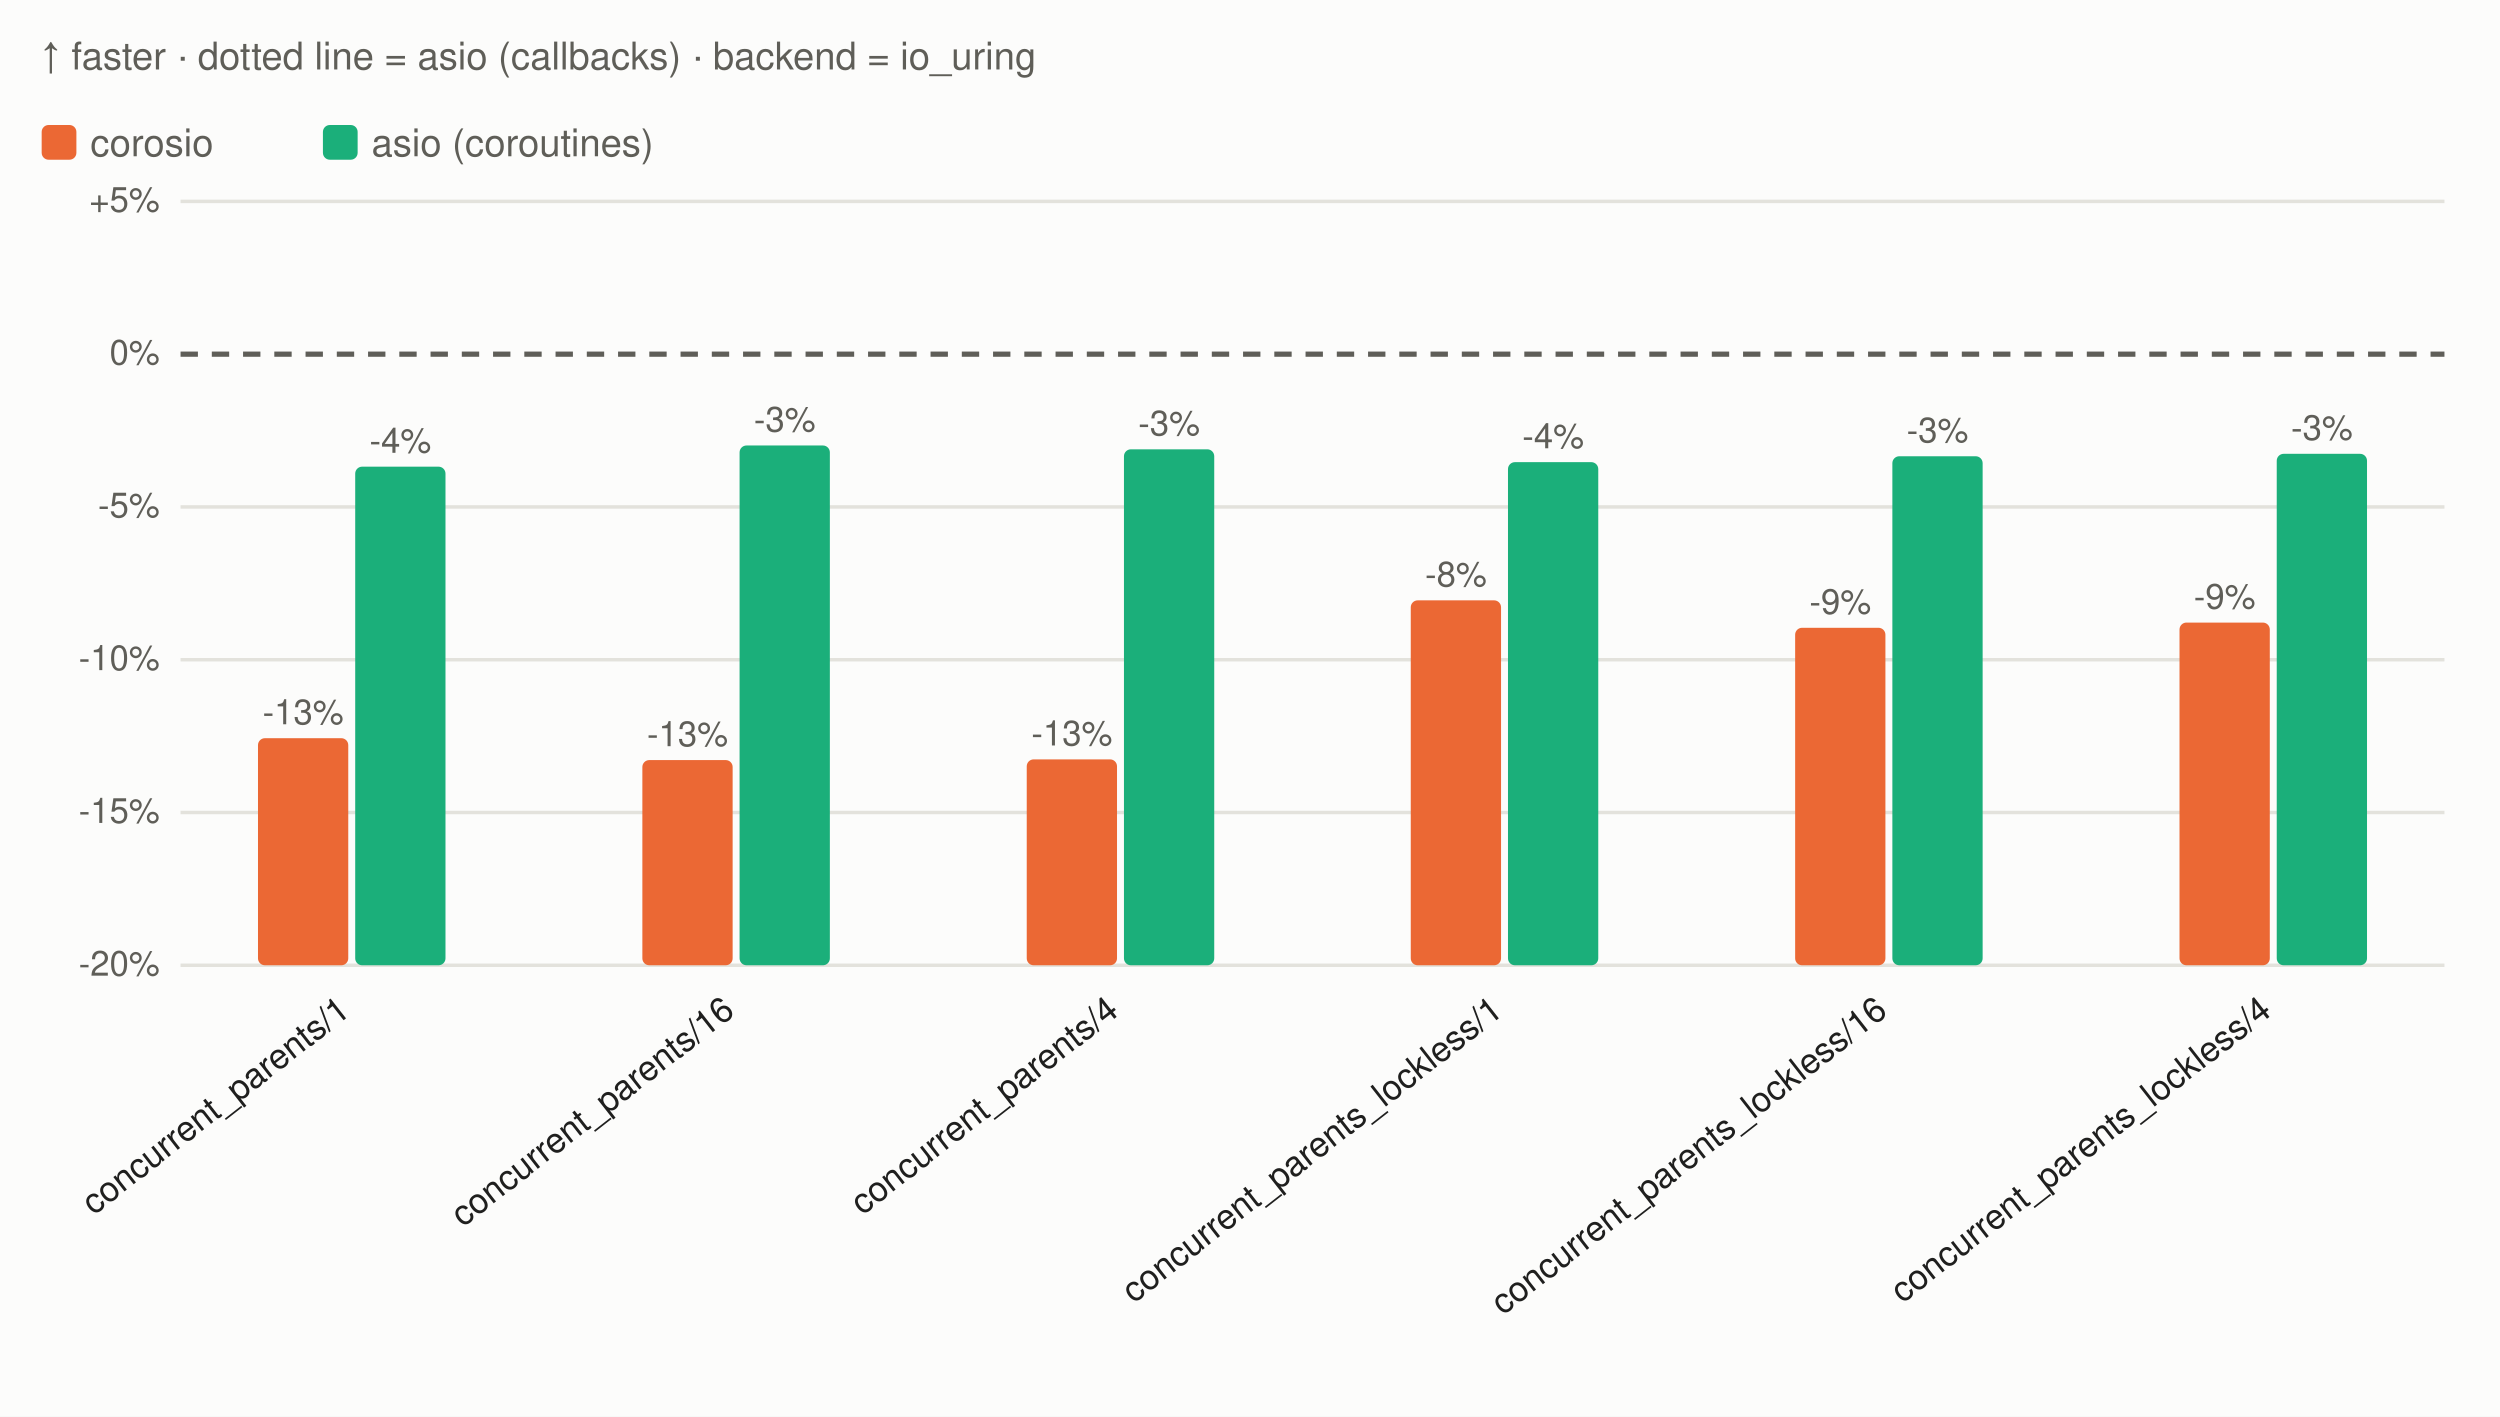
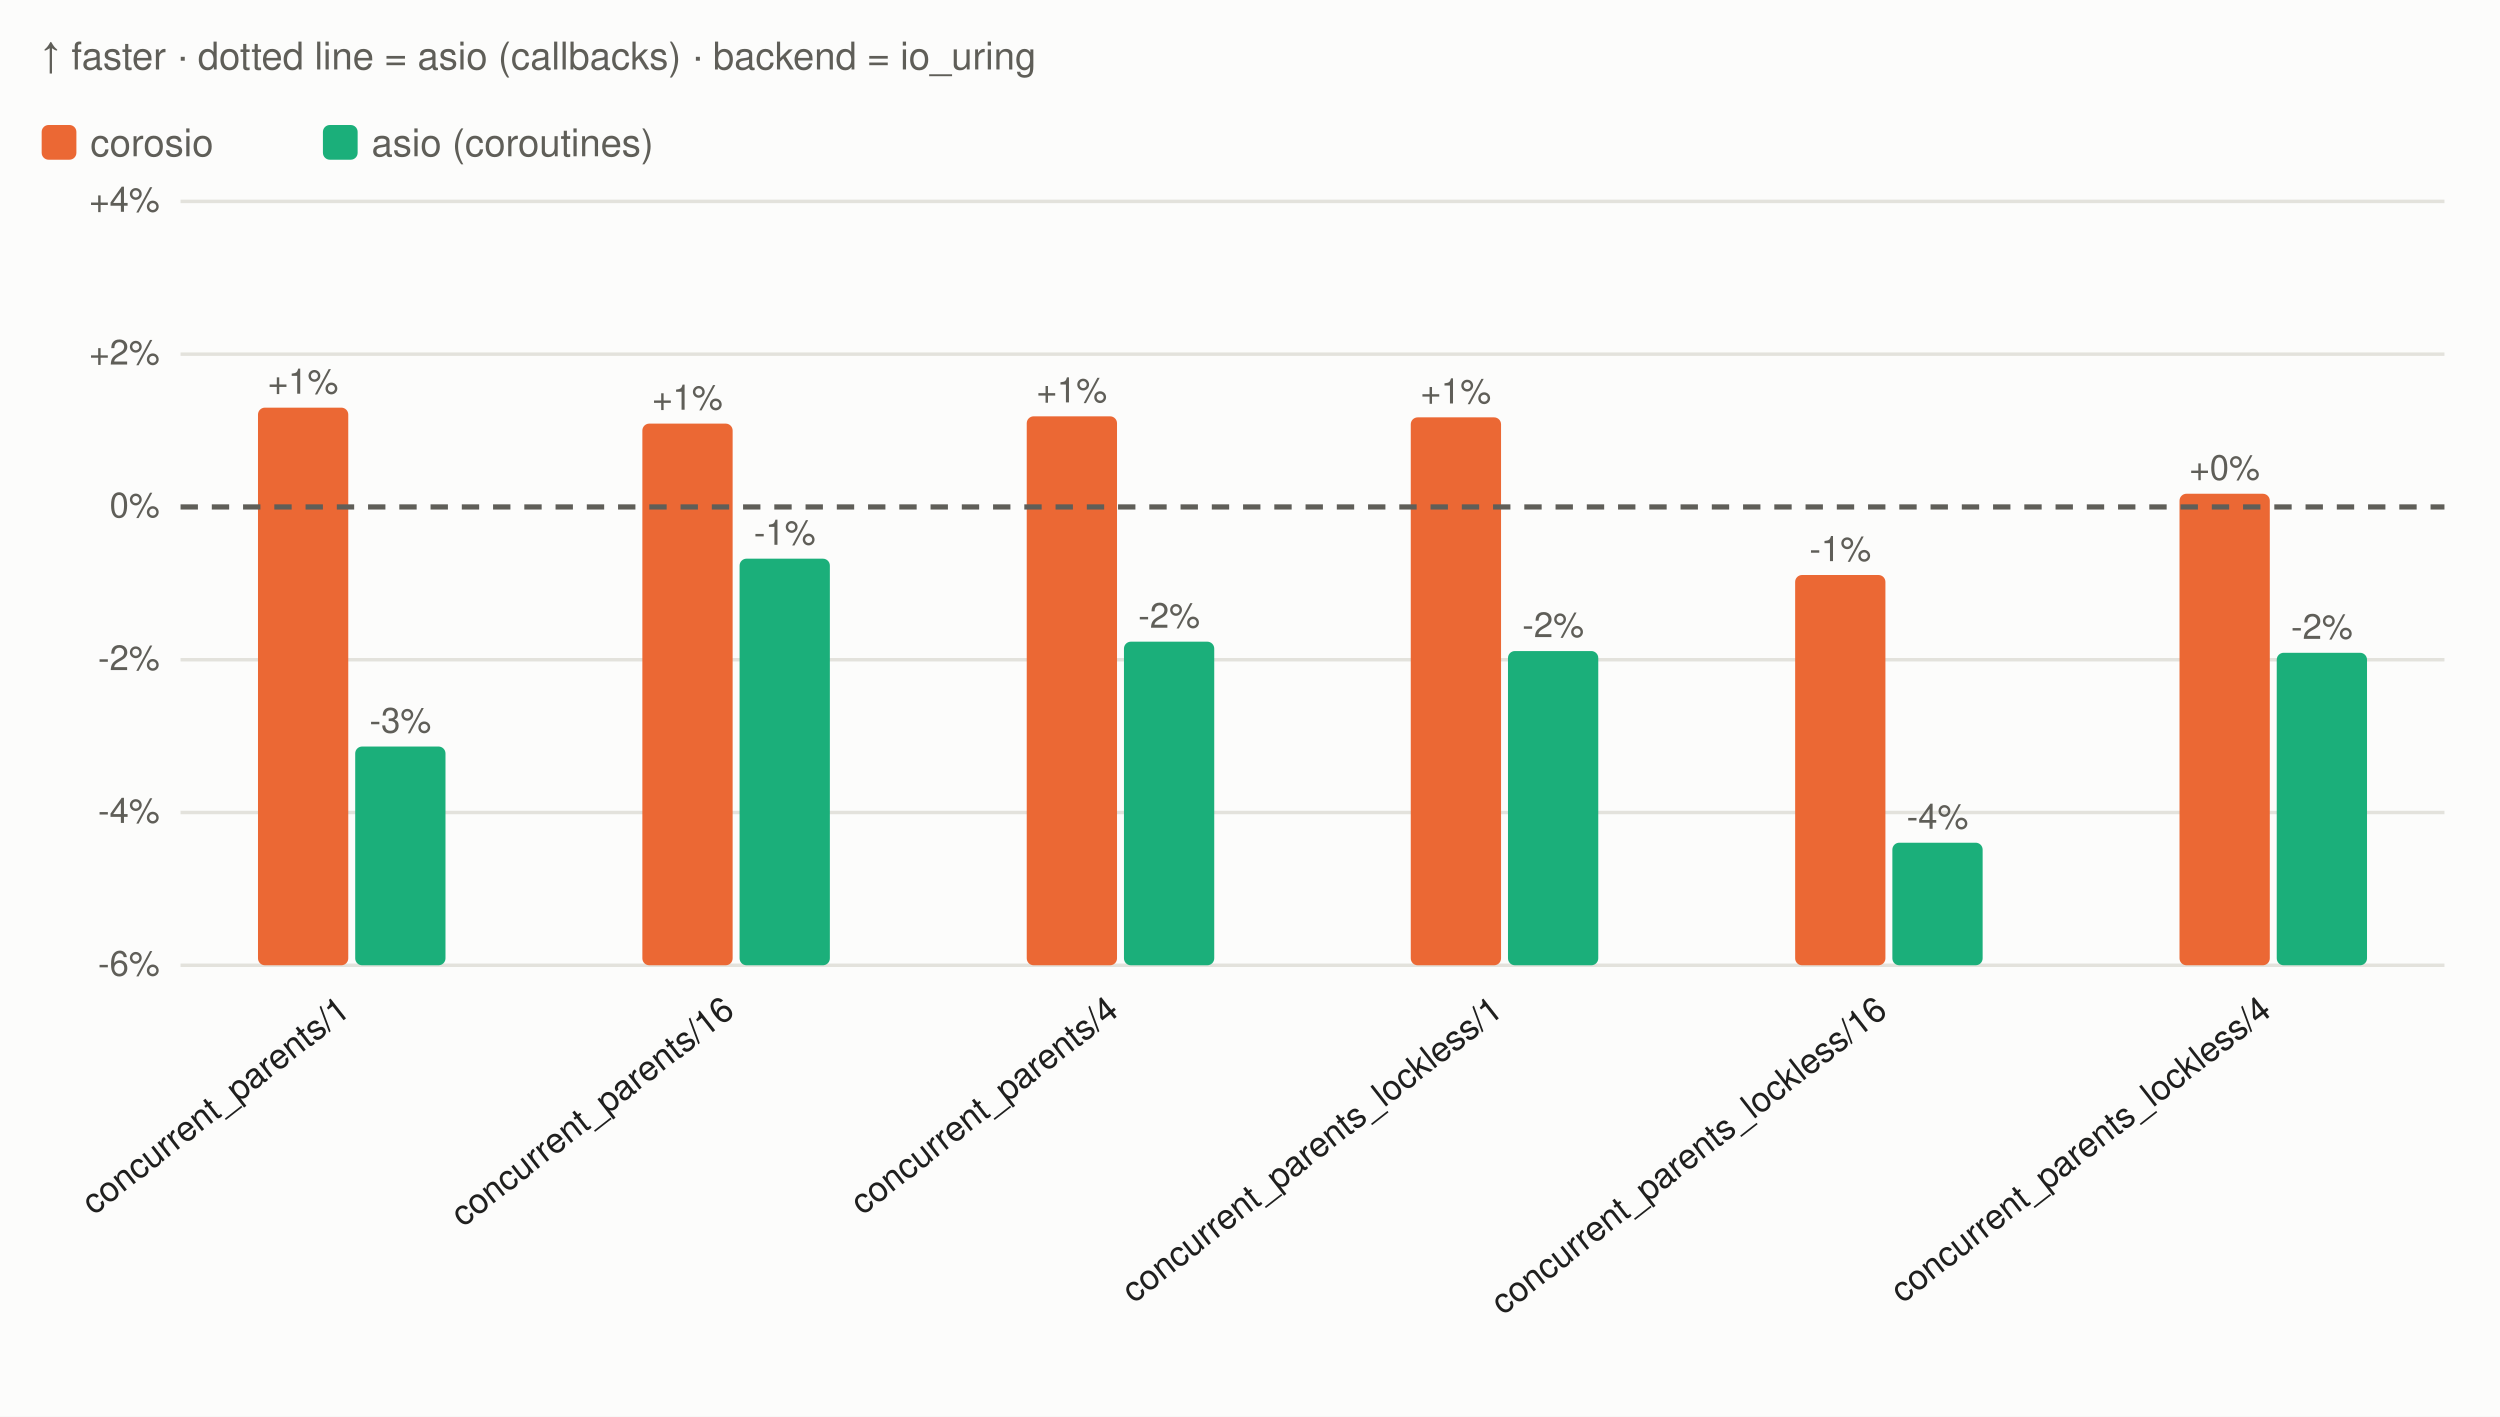
<svg xmlns="http://www.w3.org/2000/svg" class="bch-chart" width="720" height="408" viewBox="0 0 720 408">
  <style>.bch-chart{width:100%;height:auto;overflow:visible}.imageblock.bch-block{align-items:stretch}.imageblock.bch-block .content{width:100%}.bch-seg-label{fill:#ffffff;font-weight:700}html.dark .bch-exact&gt;summary.title,html.dark .bch-exact summary.title{color:var(--text-main-text-primary,#ffffff)}.boostlook .doc .openblock.bch-card{border:1px solid var(--border-border-secondary,#e3e2dc);border-radius:10px;padding:14px 14px 4px;margin-top:1.4rem;margin-bottom:1.4rem}.boostlook .doc .bch-card .imageblock.bch-block{margin-top:0;margin-bottom:0.25rem}.boostlook .doc .bch-card details.bch-exact{margin-top:0;margin-bottom:0.5rem;margin-left:0}.boostlook .doc .bch-card details.bch-exact&gt;summary{margin-left:2rem}.boostlook .doc .bch-card table.stretch,.boostlook #content .bch-card table.stretch{width:100%;margin-left:0;font-size:0.88em}.boostlook .doc .bch-card table.stretch td,.boostlook .doc .bch-card table.stretch th{padding:0.3rem 0.55rem}@media (prefers-color-scheme: dark) {.bch-surface{fill:#1a1a19}.bch-ink{fill:#ffffff}.bch-ink2{fill:#c3c2b7}.bch-grid{stroke:#3a3a38}.bch-zero{stroke:#c3c2b7}.bch-s-native{fill:#3987e5}.bch-s-uring{fill:#d95926}.bch-s-cb{fill:#199e70}.bch-div-pos{fill:#3987e5}.bch-div-neg{fill:#e66767}.bch-div-mid{fill:#383835}}html:not(.dark) .bch-surface{fill:transparent}html:not(.dark) .bch-ink{fill:#1f1f1e}html:not(.dark) .bch-ink2{fill:#5f5e58}html:not(.dark) .bch-grid{stroke:#e3e2dc}html:not(.dark) .bch-zero{stroke:#5f5e58}html:not(.dark) .bch-s-native{fill:#2a78d6}html:not(.dark) .bch-s-uring{fill:#eb6834}html:not(.dark) .bch-s-cb{fill:#1baf7a}html:not(.dark) .bch-div-pos{fill:#2a78d6}html:not(.dark) .bch-div-neg{fill:#e34948}html:not(.dark) .bch-div-mid{fill:#f0efec}html.dark .bch-surface{fill:transparent}html.dark .bch-ink{fill:#ffffff}html.dark .bch-ink2{fill:#c3c2b7}html.dark .bch-grid{stroke:#3a3a38}html.dark .bch-zero{stroke:#c3c2b7}html.dark .bch-s-native{fill:#3987e5}html.dark .bch-s-uring{fill:#d95926}html.dark .bch-s-cb{fill:#199e70}html.dark .bch-div-pos{fill:#3987e5}html.dark .bch-div-neg{fill:#e66767}html.dark .bch-div-mid{fill:#383835}</style>
  <rect width="720" height="408" class="bch-surface" fill="#fcfcfb" />
  <text x="12" y="20" font-family="-apple-system,Segoe UI,Helvetica,Arial,sans-serif" font-size="11" class="bch-ink2" fill="#5f5e58">↑ faster · dotted line = asio (callbacks) · backend = io_uring</text>
  <rect x="12" y="36" width="10" height="10" rx="2" class="bch-s-uring" fill="#eb6834" />
  <text x="26" y="45" font-family="-apple-system,Segoe UI,Helvetica,Arial,sans-serif" font-size="11" class="bch-ink2" fill="#5f5e58">corosio</text>
  <rect x="93" y="36" width="10" height="10" rx="2" class="bch-s-cb" fill="#1baf7a" />
  <text x="107" y="45" font-family="-apple-system,Segoe UI,Helvetica,Arial,sans-serif" font-size="11" class="bch-ink2" fill="#5f5e58">asio (coroutines)</text>
  <line x1="52" y1="278.0" x2="704" y2="278.0" class="bch-grid" stroke="#e3e2dc" stroke-width="1" />
-   <text x="46" y="281.0" font-family="-apple-system,Segoe UI,Helvetica,Arial,sans-serif" font-size="10" class="bch-ink2" fill="#5f5e58" text-anchor="end">-20%</text>
+   <text x="46" y="281.0" font-family="-apple-system,Segoe UI,Helvetica,Arial,sans-serif" font-size="10" class="bch-ink2" fill="#5f5e58" text-anchor="end">-6%</text>
  <line x1="52" y1="234.0" x2="704" y2="234.0" class="bch-grid" stroke="#e3e2dc" stroke-width="1" />
-   <text x="46" y="237.0" font-family="-apple-system,Segoe UI,Helvetica,Arial,sans-serif" font-size="10" class="bch-ink2" fill="#5f5e58" text-anchor="end">-15%</text>
+   <text x="46" y="237.0" font-family="-apple-system,Segoe UI,Helvetica,Arial,sans-serif" font-size="10" class="bch-ink2" fill="#5f5e58" text-anchor="end">-4%</text>
  <line x1="52" y1="190.0" x2="704" y2="190.0" class="bch-grid" stroke="#e3e2dc" stroke-width="1" />
-   <text x="46" y="193.0" font-family="-apple-system,Segoe UI,Helvetica,Arial,sans-serif" font-size="10" class="bch-ink2" fill="#5f5e58" text-anchor="end">-10%</text>
-   <line x1="52" y1="146.0" x2="704" y2="146.0" class="bch-grid" stroke="#e3e2dc" stroke-width="1" />
-   <text x="46" y="149.0" font-family="-apple-system,Segoe UI,Helvetica,Arial,sans-serif" font-size="10" class="bch-ink2" fill="#5f5e58" text-anchor="end">-5%</text>
+   <text x="46" y="193.0" font-family="-apple-system,Segoe UI,Helvetica,Arial,sans-serif" font-size="10" class="bch-ink2" fill="#5f5e58" text-anchor="end">-2%</text>
+   <line x1="52" y1="102.0" x2="704" y2="102.0" class="bch-grid" stroke="#e3e2dc" stroke-width="1" />
+   <text x="46" y="105.0" font-family="-apple-system,Segoe UI,Helvetica,Arial,sans-serif" font-size="10" class="bch-ink2" fill="#5f5e58" text-anchor="end">+2%</text>
  <line x1="52" y1="58.0" x2="704" y2="58.0" class="bch-grid" stroke="#e3e2dc" stroke-width="1" />
-   <text x="46" y="61.0" font-family="-apple-system,Segoe UI,Helvetica,Arial,sans-serif" font-size="10" class="bch-ink2" fill="#5f5e58" text-anchor="end">+5%</text>
-   <text x="46" y="105.0" font-family="-apple-system,Segoe UI,Helvetica,Arial,sans-serif" font-size="10" class="bch-ink2" fill="#5f5e58" text-anchor="end">0%</text>
-   <rect x="74.3" y="212.6" width="26.0" height="65.4" rx="2" class="bch-s-uring" fill="#eb6834" />
-   <text x="87.3" y="208.6" font-family="-apple-system,Segoe UI,Helvetica,Arial,sans-serif" font-size="10" class="bch-ink2" fill="#5f5e58" text-anchor="middle">-13%</text>
-   <rect x="102.3" y="134.4" width="26.0" height="143.6" rx="2" class="bch-s-cb" fill="#1baf7a" />
-   <text x="115.3" y="130.4" font-family="-apple-system,Segoe UI,Helvetica,Arial,sans-serif" font-size="10" class="bch-ink2" fill="#5f5e58" text-anchor="middle">-4%</text>
+   <text x="46" y="61.0" font-family="-apple-system,Segoe UI,Helvetica,Arial,sans-serif" font-size="10" class="bch-ink2" fill="#5f5e58" text-anchor="end">+4%</text>
+   <text x="46" y="149.0" font-family="-apple-system,Segoe UI,Helvetica,Arial,sans-serif" font-size="10" class="bch-ink2" fill="#5f5e58" text-anchor="end">0%</text>
+   <rect x="74.3" y="117.4" width="26.0" height="160.6" rx="2" class="bch-s-uring" fill="#eb6834" />
+   <text x="87.3" y="113.4" font-family="-apple-system,Segoe UI,Helvetica,Arial,sans-serif" font-size="10" class="bch-ink2" fill="#5f5e58" text-anchor="middle">+1%</text>
+   <rect x="102.3" y="215.0" width="26.0" height="63.0" rx="2" class="bch-s-cb" fill="#1baf7a" />
+   <text x="115.3" y="211.0" font-family="-apple-system,Segoe UI,Helvetica,Arial,sans-serif" font-size="10" class="bch-ink2" fill="#5f5e58" text-anchor="middle">-3%</text>
  <text x="101.3" y="292.0" font-family="-apple-system,Segoe UI,Helvetica,Arial,sans-serif" font-size="10" class="bch-ink" fill="#1f1f1e" text-anchor="end" transform="rotate(-38 101.3 292.0)">concurrent_parents/1</text>
-   <rect x="185.0" y="218.9" width="26.0" height="59.1" rx="2" class="bch-s-uring" fill="#eb6834" />
-   <text x="198.0" y="214.9" font-family="-apple-system,Segoe UI,Helvetica,Arial,sans-serif" font-size="10" class="bch-ink2" fill="#5f5e58" text-anchor="middle">-13%</text>
-   <rect x="213.0" y="128.3" width="26.0" height="149.7" rx="2" class="bch-s-cb" fill="#1baf7a" />
-   <text x="226.0" y="124.3" font-family="-apple-system,Segoe UI,Helvetica,Arial,sans-serif" font-size="10" class="bch-ink2" fill="#5f5e58" text-anchor="middle">-3%</text>
+   <rect x="185.0" y="122.0" width="26.0" height="156.0" rx="2" class="bch-s-uring" fill="#eb6834" />
+   <text x="198.0" y="118.0" font-family="-apple-system,Segoe UI,Helvetica,Arial,sans-serif" font-size="10" class="bch-ink2" fill="#5f5e58" text-anchor="middle">+1%</text>
+   <rect x="213.0" y="160.9" width="26.0" height="117.1" rx="2" class="bch-s-cb" fill="#1baf7a" />
+   <text x="226.0" y="156.9" font-family="-apple-system,Segoe UI,Helvetica,Arial,sans-serif" font-size="10" class="bch-ink2" fill="#5f5e58" text-anchor="middle">-1%</text>
  <text x="212.0" y="292.0" font-family="-apple-system,Segoe UI,Helvetica,Arial,sans-serif" font-size="10" class="bch-ink" fill="#1f1f1e" text-anchor="end" transform="rotate(-38 212.0 292.0)">concurrent_parents/16</text>
-   <rect x="295.7" y="218.7" width="26.0" height="59.3" rx="2" class="bch-s-uring" fill="#eb6834" />
-   <text x="308.7" y="214.7" font-family="-apple-system,Segoe UI,Helvetica,Arial,sans-serif" font-size="10" class="bch-ink2" fill="#5f5e58" text-anchor="middle">-13%</text>
-   <rect x="323.7" y="129.4" width="26.0" height="148.6" rx="2" class="bch-s-cb" fill="#1baf7a" />
-   <text x="336.7" y="125.4" font-family="-apple-system,Segoe UI,Helvetica,Arial,sans-serif" font-size="10" class="bch-ink2" fill="#5f5e58" text-anchor="middle">-3%</text>
+   <rect x="295.7" y="119.9" width="26.0" height="158.1" rx="2" class="bch-s-uring" fill="#eb6834" />
+   <text x="308.7" y="115.9" font-family="-apple-system,Segoe UI,Helvetica,Arial,sans-serif" font-size="10" class="bch-ink2" fill="#5f5e58" text-anchor="middle">+1%</text>
+   <rect x="323.7" y="184.8" width="26.0" height="93.2" rx="2" class="bch-s-cb" fill="#1baf7a" />
+   <text x="336.7" y="180.8" font-family="-apple-system,Segoe UI,Helvetica,Arial,sans-serif" font-size="10" class="bch-ink2" fill="#5f5e58" text-anchor="middle">-2%</text>
  <text x="322.7" y="292.0" font-family="-apple-system,Segoe UI,Helvetica,Arial,sans-serif" font-size="10" class="bch-ink" fill="#1f1f1e" text-anchor="end" transform="rotate(-38 322.7 292.0)">concurrent_parents/4</text>
-   <rect x="406.3" y="172.9" width="26.0" height="105.1" rx="2" class="bch-s-uring" fill="#eb6834" />
-   <text x="419.3" y="168.9" font-family="-apple-system,Segoe UI,Helvetica,Arial,sans-serif" font-size="10" class="bch-ink2" fill="#5f5e58" text-anchor="middle">-8%</text>
-   <rect x="434.3" y="133.1" width="26.0" height="144.9" rx="2" class="bch-s-cb" fill="#1baf7a" />
-   <text x="447.3" y="129.1" font-family="-apple-system,Segoe UI,Helvetica,Arial,sans-serif" font-size="10" class="bch-ink2" fill="#5f5e58" text-anchor="middle">-4%</text>
+   <rect x="406.3" y="120.2" width="26.0" height="157.8" rx="2" class="bch-s-uring" fill="#eb6834" />
+   <text x="419.3" y="116.2" font-family="-apple-system,Segoe UI,Helvetica,Arial,sans-serif" font-size="10" class="bch-ink2" fill="#5f5e58" text-anchor="middle">+1%</text>
+   <rect x="434.3" y="187.5" width="26.0" height="90.5" rx="2" class="bch-s-cb" fill="#1baf7a" />
+   <text x="447.3" y="183.5" font-family="-apple-system,Segoe UI,Helvetica,Arial,sans-serif" font-size="10" class="bch-ink2" fill="#5f5e58" text-anchor="middle">-2%</text>
  <text x="433.3" y="292.0" font-family="-apple-system,Segoe UI,Helvetica,Arial,sans-serif" font-size="10" class="bch-ink" fill="#1f1f1e" text-anchor="end" transform="rotate(-38 433.3 292.0)">concurrent_parents_lockless/1</text>
-   <rect x="517.0" y="180.8" width="26.0" height="97.2" rx="2" class="bch-s-uring" fill="#eb6834" />
-   <text x="530.0" y="176.8" font-family="-apple-system,Segoe UI,Helvetica,Arial,sans-serif" font-size="10" class="bch-ink2" fill="#5f5e58" text-anchor="middle">-9%</text>
-   <rect x="545.0" y="131.4" width="26.0" height="146.6" rx="2" class="bch-s-cb" fill="#1baf7a" />
-   <text x="558.0" y="127.4" font-family="-apple-system,Segoe UI,Helvetica,Arial,sans-serif" font-size="10" class="bch-ink2" fill="#5f5e58" text-anchor="middle">-3%</text>
+   <rect x="517.0" y="165.6" width="26.0" height="112.4" rx="2" class="bch-s-uring" fill="#eb6834" />
+   <text x="530.0" y="161.6" font-family="-apple-system,Segoe UI,Helvetica,Arial,sans-serif" font-size="10" class="bch-ink2" fill="#5f5e58" text-anchor="middle">-1%</text>
+   <rect x="545.0" y="242.7" width="26.0" height="35.3" rx="2" class="bch-s-cb" fill="#1baf7a" />
+   <text x="558.0" y="238.7" font-family="-apple-system,Segoe UI,Helvetica,Arial,sans-serif" font-size="10" class="bch-ink2" fill="#5f5e58" text-anchor="middle">-4%</text>
  <text x="544.0" y="292.0" font-family="-apple-system,Segoe UI,Helvetica,Arial,sans-serif" font-size="10" class="bch-ink" fill="#1f1f1e" text-anchor="end" transform="rotate(-38 544.0 292.0)">concurrent_parents_lockless/16</text>
-   <rect x="627.7" y="179.3" width="26.0" height="98.7" rx="2" class="bch-s-uring" fill="#eb6834" />
-   <text x="640.7" y="175.3" font-family="-apple-system,Segoe UI,Helvetica,Arial,sans-serif" font-size="10" class="bch-ink2" fill="#5f5e58" text-anchor="middle">-9%</text>
-   <rect x="655.7" y="130.7" width="26.0" height="147.3" rx="2" class="bch-s-cb" fill="#1baf7a" />
-   <text x="668.7" y="126.7" font-family="-apple-system,Segoe UI,Helvetica,Arial,sans-serif" font-size="10" class="bch-ink2" fill="#5f5e58" text-anchor="middle">-3%</text>
+   <rect x="627.7" y="142.2" width="26.0" height="135.8" rx="2" class="bch-s-uring" fill="#eb6834" />
+   <text x="640.7" y="138.2" font-family="-apple-system,Segoe UI,Helvetica,Arial,sans-serif" font-size="10" class="bch-ink2" fill="#5f5e58" text-anchor="middle">+0%</text>
+   <rect x="655.7" y="188.0" width="26.0" height="90.0" rx="2" class="bch-s-cb" fill="#1baf7a" />
+   <text x="668.7" y="184.0" font-family="-apple-system,Segoe UI,Helvetica,Arial,sans-serif" font-size="10" class="bch-ink2" fill="#5f5e58" text-anchor="middle">-2%</text>
  <text x="654.7" y="292.0" font-family="-apple-system,Segoe UI,Helvetica,Arial,sans-serif" font-size="10" class="bch-ink" fill="#1f1f1e" text-anchor="end" transform="rotate(-38 654.7 292.0)">concurrent_parents_lockless/4</text>
-   <line x1="52" y1="102.0" x2="704" y2="102.0" class="bch-zero" stroke="#5f5e58" stroke-width="1.5" stroke-dasharray="5 4" />
+   <line x1="52" y1="146.0" x2="704" y2="146.0" class="bch-zero" stroke="#5f5e58" stroke-width="1.5" stroke-dasharray="5 4" />
</svg>
